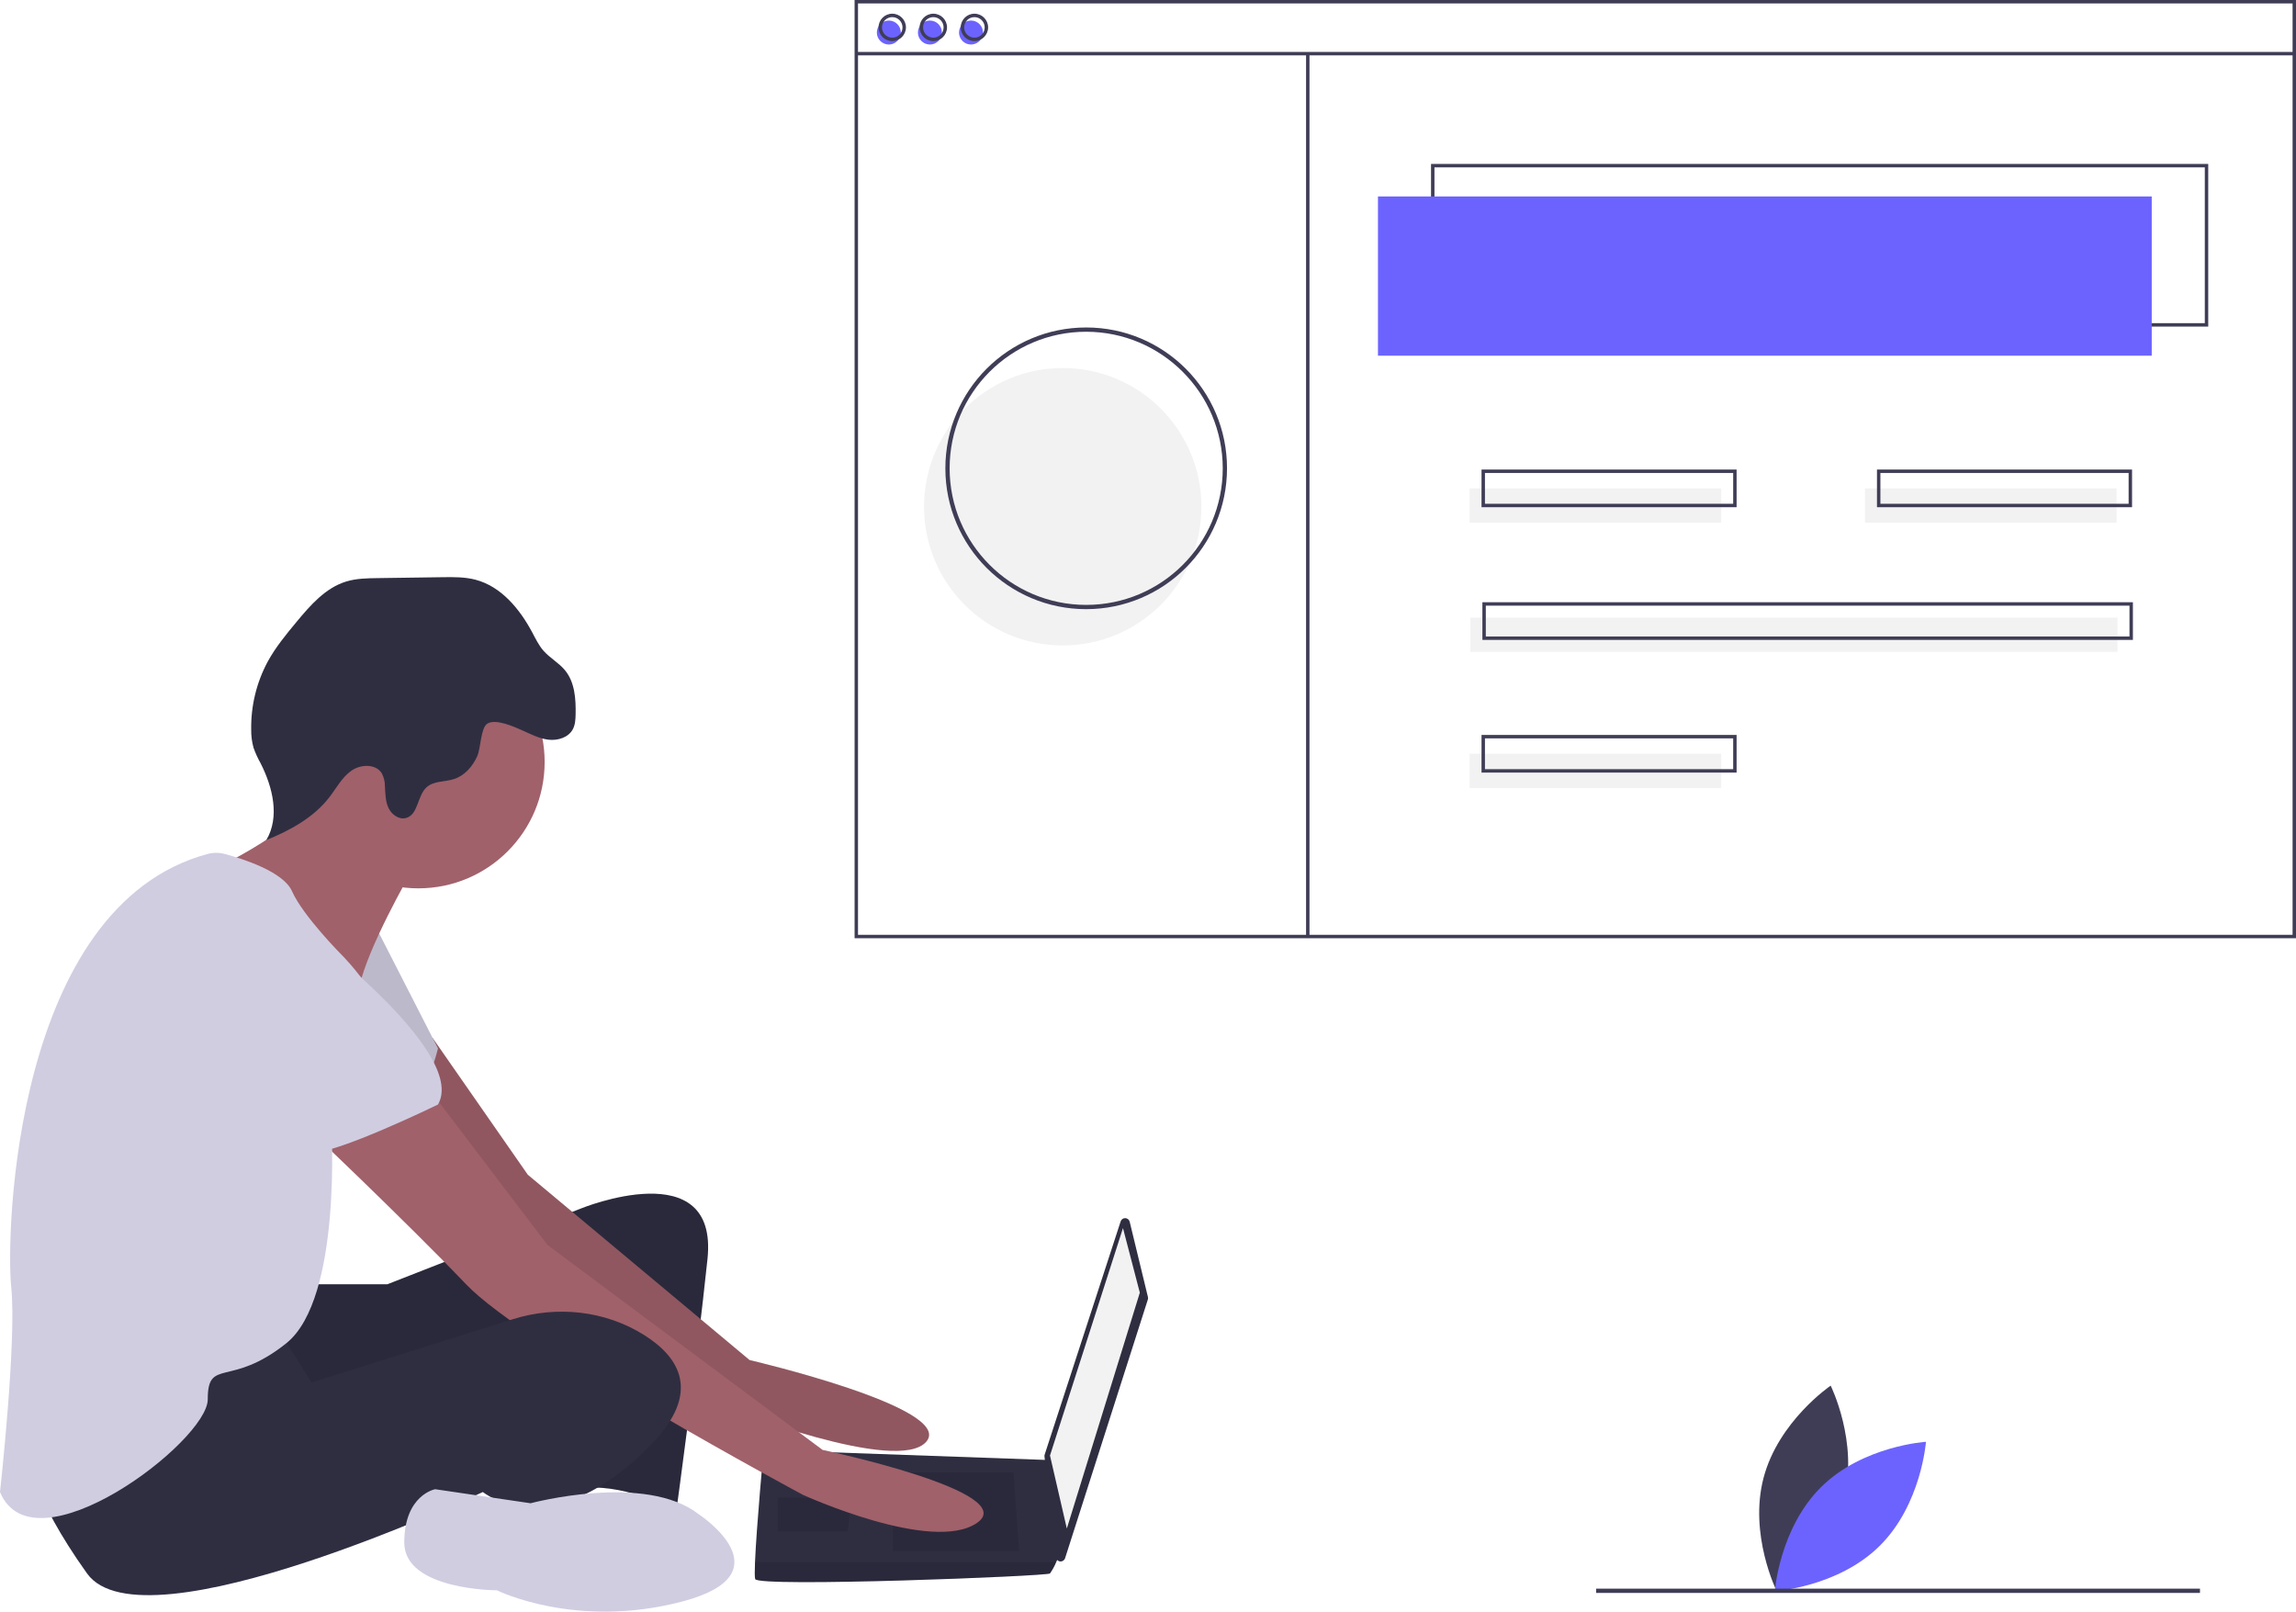
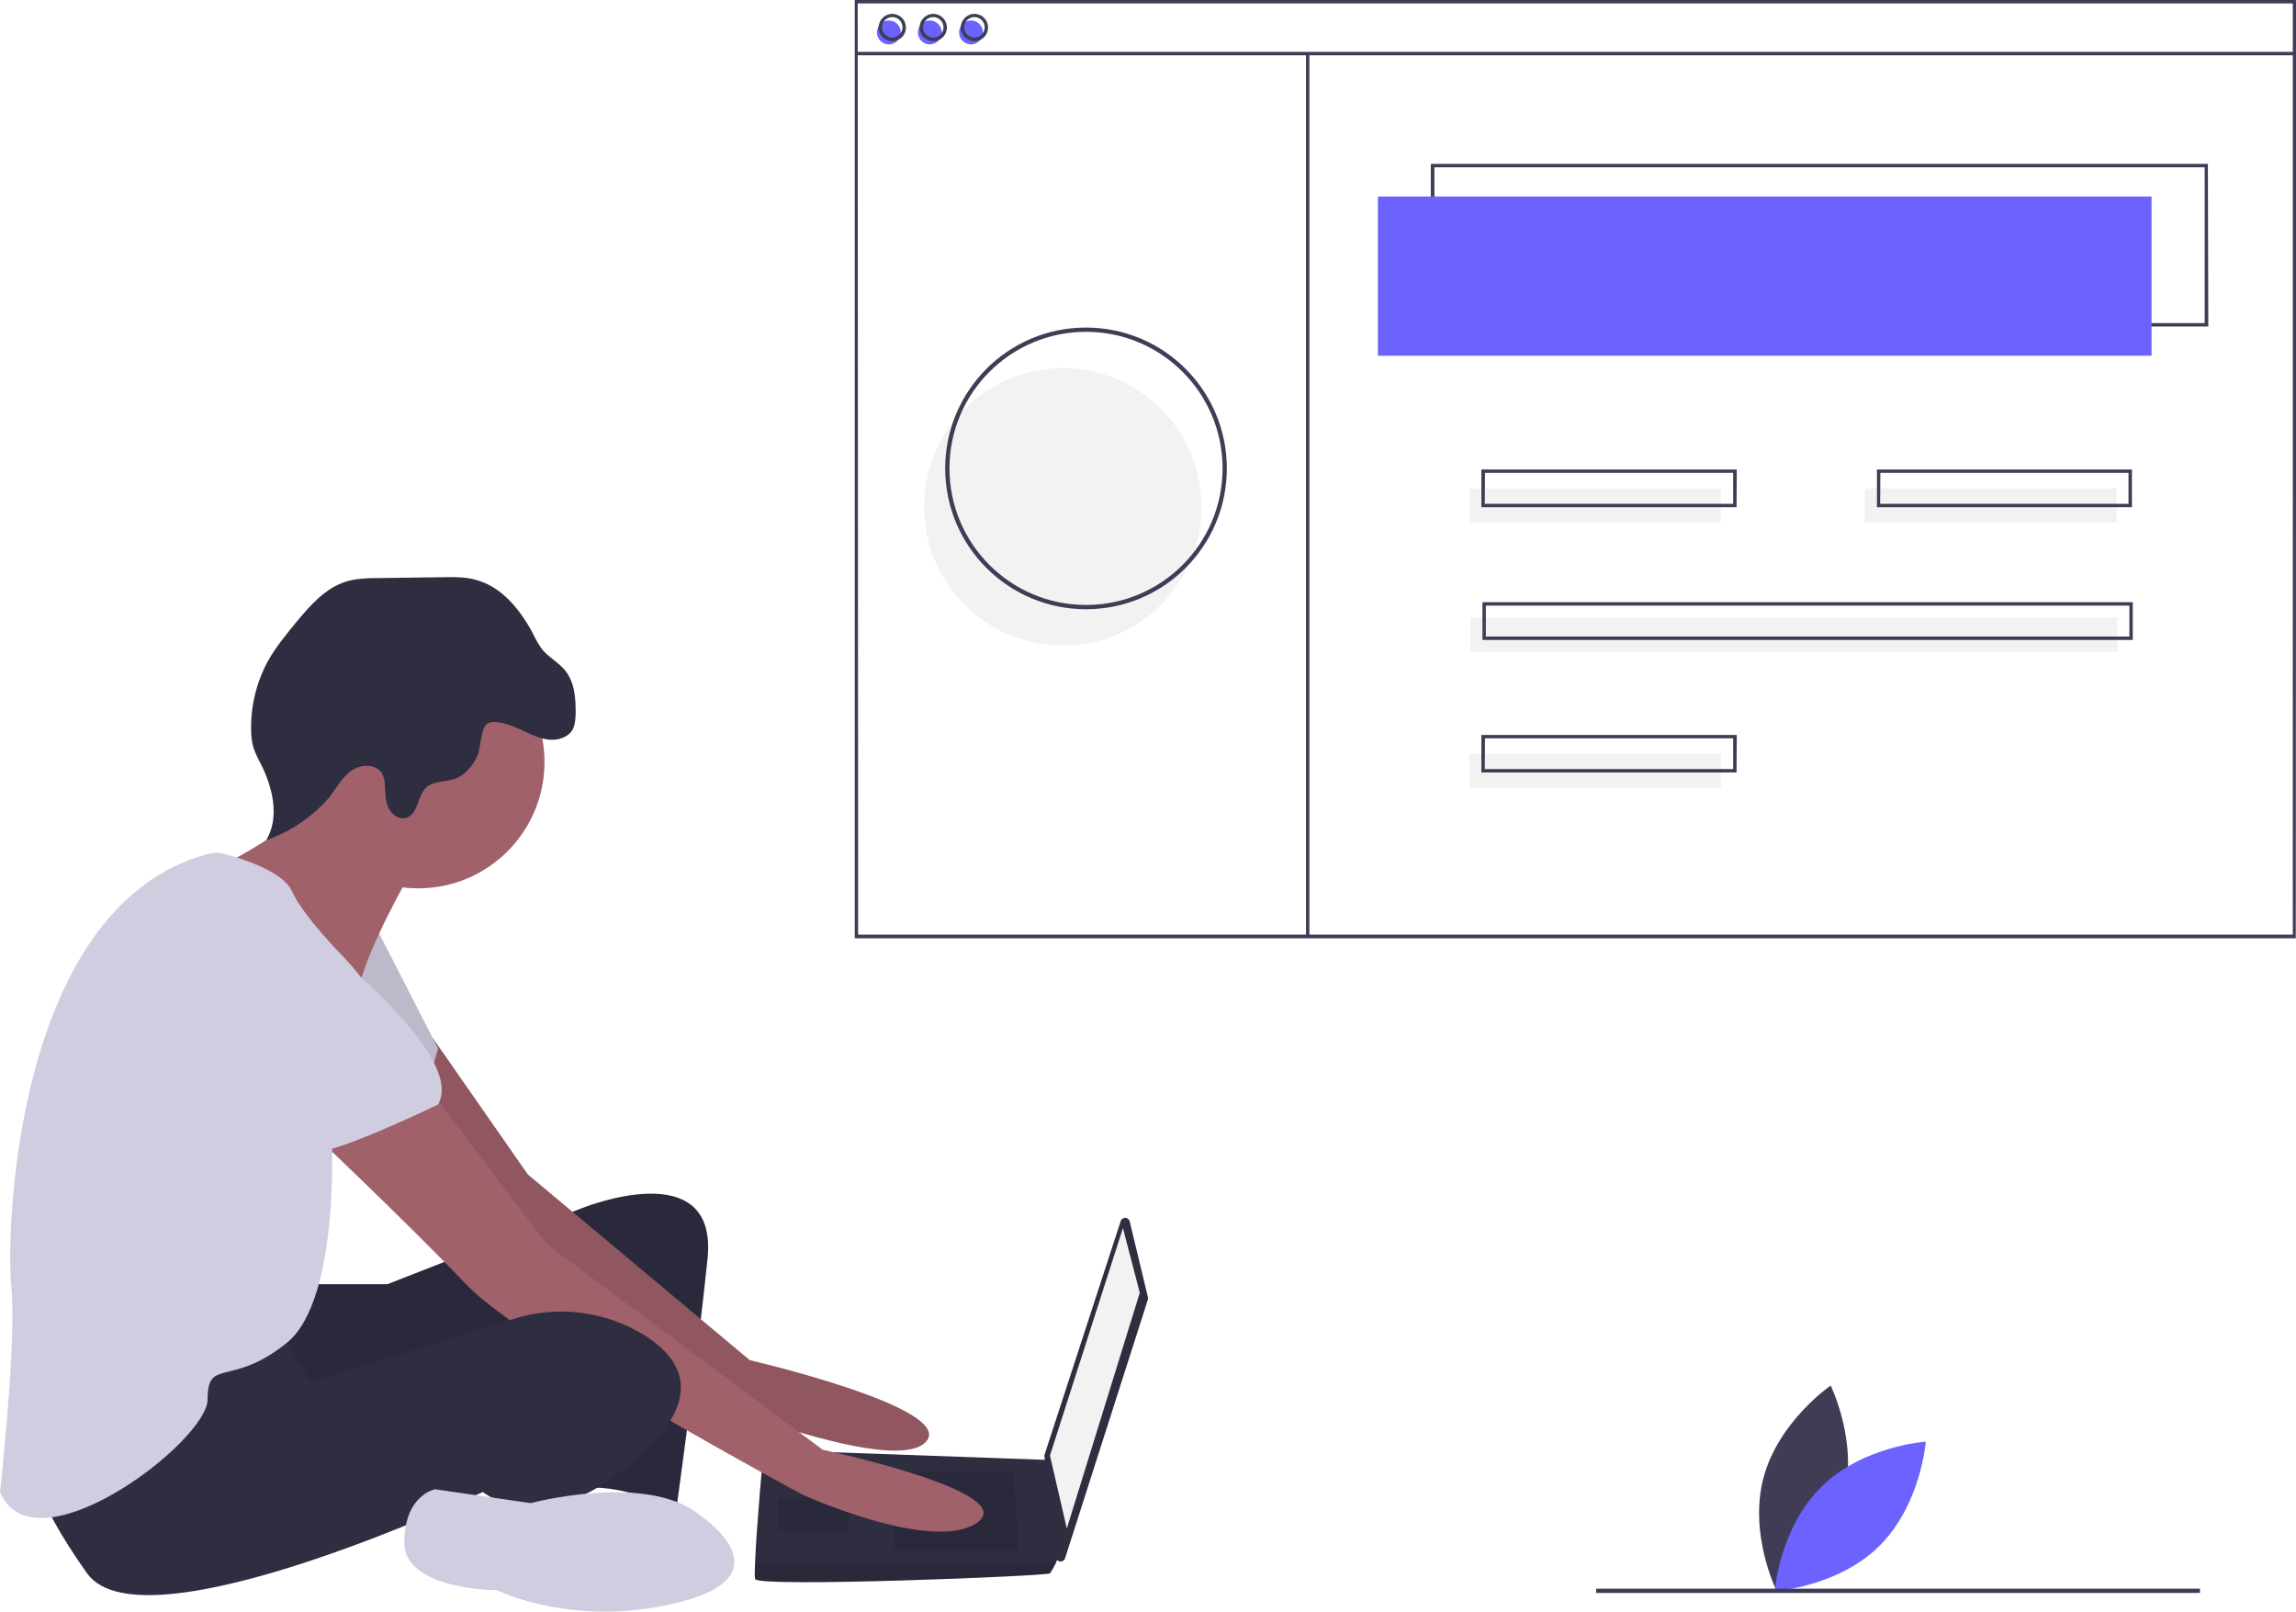
- <svg xmlns="http://www.w3.org/2000/svg" id="ade8c9af-7e2e-4eda-b5c8-b06129257226" data-name="Layer 1" width="1076.064" height="755.228" viewBox="0 0 1076.064 755.228">
-   <path d="M926.114,774.809c-6.985,26.598-31.459,43.22-31.459,43.22s-13.15-26.502-6.166-53.1,31.459-43.22,31.459-43.22S933.098,748.211,926.114,774.809Z" transform="translate(-61.96814 -72.38605)" fill="#3f3d56" />
-   <path d="M915.52,769.183c-19.563,19.327-21.751,48.831-21.751,48.831s29.528-1.831,49.091-21.159,21.751-48.831,21.751-48.831S935.082,749.855,915.52,769.183Z" transform="translate(-61.96814 -72.38605)" fill="#6c63ff" />
-   <path d="M206.702,674.194h36.841l90.788-35.526s64.472-26.315,59.209,23.684-14.473,117.103-14.473,117.103-28.947-13.158-44.736-9.21-5.263-80.262-5.263-80.262-128.945,61.841-140.787,53.946-14.473-63.157-14.473-63.157Z" transform="translate(-61.96814 -72.38605)" fill="#2f2e41" />
-   <path d="M206.702,674.194h36.841l90.788-35.526s64.472-26.315,59.209,23.684-14.473,117.103-14.473,117.103-28.947-13.158-44.736-9.21-5.263-80.262-5.263-80.262-128.945,61.841-140.787,53.946-14.473-63.157-14.473-63.157Z" transform="translate(-61.96814 -72.38605)" opacity="0.1" />
-   <path d="M264.746,558.82l44.586,64.059L413.277,709.72s96.051,22.368,82.893,38.157S402.751,732.088,402.751,732.088s-119.735-86.84-123.682-93.419S231.702,570.249,231.702,570.249Z" transform="translate(-61.96814 -72.38605)" fill="#a0616a" />
-   <path d="M264.746,558.82l44.586,64.059L413.277,709.72s96.051,22.368,82.893,38.157S402.751,732.088,402.751,732.088s-119.735-86.84-123.682-93.419S231.702,570.249,231.702,570.249Z" transform="translate(-61.96814 -72.38605)" opacity="0.1" />
-   <path d="M238.281,507.092l28.947,56.578s-6.579,27.631-17.105,30.263-55.262-34.21-55.262-34.21Z" transform="translate(-61.96814 -72.38605)" fill="#d0cde1" />
-   <path d="M238.281,507.092l28.947,56.578s-6.579,27.631-17.105,30.263-55.262-34.21-55.262-34.21Z" transform="translate(-61.96814 -72.38605)" opacity="0.1" />
-   <path d="M591.419,644.9,599.97,680.172a2.203,2.203,0,0,1-.043,1.19L561.14,802.574a2.203,2.203,0,0,1-4.287-.423l-5.366-47.219a2.203,2.203,0,0,1,.094-.931L587.184,644.737A2.203,2.203,0,0,1,591.419,644.9Z" transform="translate(-61.96814 -72.38605)" fill="#2f2e41" />
-   <polygon points="526.306 575.493 534.2 605.756 499.99 716.28 492.096 682.07 526.306 575.493" fill="#f2f2f2" />
-   <path d="M415.909,812.35c1.316,3.947,136.839-1.316,138.155-2.632a28.561,28.561,0,0,0,2.895-5.263c1.237-2.632,2.368-5.263,2.368-5.263L554.064,756.588l-134.208-4.763s-3.355,36.105-4.039,52.631C415.646,808.626,415.646,811.56,415.909,812.35Z" transform="translate(-61.96814 -72.38605)" fill="#2f2e41" />
-   <polygon points="474.991 689.965 477.622 726.806 418.413 726.806 418.413 689.965 474.991 689.965" opacity="0.1" />
-   <polygon points="398.677 701.806 399.03 701.736 397.361 717.596 364.467 717.596 364.467 701.806 398.677 701.806" opacity="0.1" />
-   <path d="M415.909,812.35c1.316,3.947,136.839-1.316,138.155-2.632a28.561,28.561,0,0,0,2.895-5.263H415.817C415.646,808.626,415.646,811.56,415.909,812.35Z" transform="translate(-61.96814 -72.38605)" opacity="0.1" />
-   <circle cx="196.049" cy="357.076" r="59.209" fill="#a0616a" />
-   <path d="M254.07,482.093s-19.736,34.21-23.684,52.631-59.209-36.841-59.209-36.841l-7.237-19.079s51.973-24.342,48.025-44.078S254.07,482.093,254.07,482.093Z" transform="translate(-61.96814 -72.38605)" fill="#a0616a" />
-   <path d="M264.596,584.722l53.946,71.051,128.945,96.051s93.419,19.736,72.367,34.21-81.577-13.158-81.577-13.158S308.016,703.141,280.385,674.194s-78.946-77.63-78.946-77.63Z" transform="translate(-61.96814 -72.38605)" fill="#a0616a" />
-   <path d="M192.229,695.247,208.018,720.246l94.231-29.646c20.676-6.505,43.348-4.111,61.687,7.442,16.447,10.362,26.973,26.809,3.289,51.15-47.368,48.683-78.946,22.368-78.946,22.368S129.072,846.559,102.757,809.718s-27.631-55.262-27.631-55.262S176.44,691.299,192.229,695.247Z" transform="translate(-61.96814 -72.38605)" fill="#2f2e41" />
-   <path d="M389.593,782.087s42.104,27.631-7.895,40.789-86.84-5.263-86.84-5.263-43.42,0-43.42-22.368,14.473-25,14.473-25l44.736,6.579S364.594,762.351,389.593,782.087Z" transform="translate(-61.96814 -72.38605)" fill="#d0cde1" />
-   <path d="M306.589,414.568c4.03,1.797,8.026,3.923,12.408,4.444s9.371-1.008,11.444-4.903c1.12-2.104,1.248-4.578,1.3-6.961.158-7.225-.364-15.036-4.943-20.627-2.914-3.559-7.167-5.802-10.184-9.274-2.161-2.488-3.599-5.503-5.148-8.411-5.866-11.017-14.551-21.606-26.622-24.782-5.04-1.326-10.328-1.262-15.539-1.188l-30.397.429c-4.919.069-9.914.15-14.623,1.574-9.784,2.958-16.908,11.186-23.432,19.054-4.881,5.887-9.775,11.834-13.439,18.547a65.079,65.079,0,0,0-7.714,31.887,29.833,29.833,0,0,0,1.093,8.437,46.822,46.822,0,0,0,3.316,7.284c5.7,11.197,9.085,25.182,2.665,35.983,11.152-4.555,22.186-10.528,29.542-20.068,3.291-4.267,5.872-9.263,10.258-12.395s11.532-3.403,14.346,1.193a12.857,12.857,0,0,1,1.451,6.022c.206,3.45.2,7.033,1.663,10.164s4.947,5.658,8.273,4.721c5.729-1.614,5.18-10.406,9.593-14.4,3.351-3.033,8.521-2.453,12.826-3.83,5.016-1.604,8.779-5.95,10.924-10.759,1.63-3.656,1.606-13.223,4.691-15.203C294.208,409.022,303.004,412.969,306.589,414.568Z" transform="translate(-61.96814 -72.38605)" fill="#2f2e41" />
-   <path d="M159.24,472.562a15.616,15.616,0,0,1,8.128.021c8.446,2.268,27.38,8.27,31.44,17.405,5.263,11.842,23.684,30.263,23.684,30.263s25,25,19.736,42.104-25,36.841-25,36.841,5.263,81.577-21.052,102.63-36.841,6.579-36.841,26.315S77.757,809.718,61.968,771.561c0,0,7.895-71.051,5.263-96.051C64.638,650.871,68.434,497.145,159.24,472.562Z" transform="translate(-61.96814 -72.38605)" fill="#d0cde1" />
-   <path d="M201.439,505.777s80.262,59.209,65.788,84.209c0,0-48.683,23.684-59.209,22.368s-51.315-47.368-61.841-51.315S130.388,486.04,201.439,505.777Z" transform="translate(-61.96814 -72.38605)" fill="#d0cde1" />
-   <circle cx="498.064" cy="237.458" r="65" fill="#f2f2f2" />
-   <path d="M1096.898,225.427H732.649V149.207H1096.898ZM734.254,223.822h361.039v-73.01H734.254Z" transform="translate(-61.96814 -72.38605)" fill="#3f3d56" />
-   <rect x="645.809" y="92.065" width="362.644" height="74.615" fill="#6c63ff" />
-   <circle cx="416.565" cy="15.244" r="5.616" fill="#6c63ff" />
-   <circle cx="435.82" cy="15.244" r="5.616" fill="#6c63ff" />
-   <circle cx="455.076" cy="15.244" r="5.616" fill="#6c63ff" />
-   <path d="M1138.032,512.052H462.487V72.386h675.545Zm-673.94-1.605h672.336V73.991H464.092Z" transform="translate(-61.96814 -72.38605)" fill="#3f3d56" />
-   <rect x="401.321" y="24.338" width="673.94" height="1.605" fill="#3f3d56" />
-   <path d="M480.138,91.641a6.418,6.418,0,1,1,6.418-6.418A6.426,6.426,0,0,1,480.138,91.641Zm0-11.232a4.814,4.814,0,1,0,4.814,4.814A4.819,4.819,0,0,0,480.138,80.409Z" transform="translate(-61.96814 -72.38605)" fill="#3f3d56" />
-   <path d="M499.393,91.641a6.418,6.418,0,1,1,6.418-6.418A6.426,6.426,0,0,1,499.393,91.641Zm0-11.232a4.814,4.814,0,1,0,4.814,4.814A4.819,4.819,0,0,0,499.393,80.409Z" transform="translate(-61.96814 -72.38605)" fill="#3f3d56" />
-   <path d="M518.649,91.641A6.418,6.418,0,1,1,525.067,85.223,6.426,6.426,0,0,1,518.649,91.641Zm0-11.232a4.814,4.814,0,1,0,4.814,4.814A4.819,4.819,0,0,0,518.649,80.409Z" transform="translate(-61.96814 -72.38605)" fill="#3f3d56" />
-   <rect x="612.109" y="25.14" width="1.605" height="414.346" fill="#3f3d56" />
-   <rect x="688.733" y="228.859" width="117.94" height="16.046" fill="#f2f2f2" />
-   <rect x="874.067" y="228.859" width="117.94" height="16.046" fill="#f2f2f2" />
-   <path d="M875.861,310.07H756.317V292.42H875.861Zm-117.94-1.605H874.257V294.024H757.922Z" transform="translate(-61.96814 -72.38605)" fill="#3f3d56" />
-   <rect x="688.733" y="353.217" width="117.94" height="16.046" fill="#f2f2f2" />
-   <path d="M875.861,434.428H756.317V416.778H875.861Zm-117.94-1.605H874.257V418.382H757.922Z" transform="translate(-61.96814 -72.38605)" fill="#3f3d56" />
-   <rect x="689.134" y="289.433" width="303.273" height="16.046" fill="#f2f2f2" />
-   <path d="M1061.596,372.249H756.718V354.599h304.878ZM758.323,370.645h301.669V356.203H758.323Z" transform="translate(-61.96814 -72.38605)" fill="#3f3d56" />
-   <path d="M1061.195,310.07H941.651V292.42H1061.195Zm-117.94-1.605h116.335V294.024H943.255Z" transform="translate(-61.96814 -72.38605)" fill="#3f3d56" />
-   <path d="M571.032,357.844a66,66,0,1,1,66-66A66.075,66.075,0,0,1,571.032,357.844Zm0-130a64,64,0,1,0,64,64A64.073,64.073,0,0,0,571.032,227.844Z" transform="translate(-61.96814 -72.38605)" fill="#3f3d56" />
-   <rect x="748.064" y="744.458" width="283" height="2" fill="#3f3d56" />
+ <svg xmlns="http://www.w3.org/2000/svg" width="1076.1" height="755.2" data-name="Layer 1">
+   <path fill="#3f3d56" d="M864.1 702.4c-7 26.6-31.4 43.2-31.4 43.2s-13.2-26.5-6.2-53 31.5-43.3 31.5-43.3 13.1 26.5 6.1 53.1z" />
+   <path fill="#6c63ff" d="M853.6 696.8c-19.6 19.3-21.8 48.8-21.8 48.8s29.5-1.8 49-21.1 21.8-48.9 21.8-48.9-29.5 1.9-49 21.2z" />
+   <path fill="#2f2e41" d="M144.7 601.8h36.9l90.8-35.5s64.4-26.3 59.2 23.7S317 707 317 707s-29-13-44.7-9.1-5.3-80.3-5.3-80.3-129 61.8-140.8 54-14.5-63.2-14.5-63.2z" />
+   <path d="M144.7 601.8h36.9l90.8-35.5s64.4-26.3 59.2 23.7S317 707 317 707s-29-13-44.7-9.1-5.3-80.3-5.3-80.3-129 61.8-140.8 54-14.5-63.2-14.5-63.2z" opacity=".1" />
+   <path fill="#a0616a" d="M202.8 486.4l44.6 64 104 87s96 22.3 82.8 38-93.4-15.7-93.4-15.7S221 572.9 217 566.3s-47.4-68.4-47.4-68.4z" />
+   <path d="M202.8 486.4l44.6 64 104 87s96 22.3 82.8 38-93.4-15.7-93.4-15.7S221 572.9 217 566.3s-47.4-68.4-47.4-68.4z" opacity=".1" />
+   <path fill="#d0cde1" d="M176.3 434.7l29 56.6s-6.6 27.6-17.1 30.2-55.3-34.2-55.3-34.2z" />
+   <path d="M176.3 434.7l29 56.6s-6.6 27.6-17.1 30.2-55.3-34.2-55.3-34.2z" opacity=".1" />
+   <path fill="#2f2e41" d="M529.5 572.5l8.5 35.3a2.2 2.2 0 0 1 0 1.2l-38.8 121.2a2.2 2.2 0 0 1-4.3-.4l-5.4-47.3a2.2 2.2 0 0 1 .1-.9l35.6-109.2a2.2 2.2 0 0 1 4.3.1z" />
+   <path fill="#f2f2f2" d="M526.3 575.5l7.9 30.3L500 716.3l-7.9-34.2 34.2-106.6z" />
+   <path fill="#2f2e41" d="M354 740c1.3 4 136.8-1.4 138.1-2.7a28.6 28.6 0 0 0 2.9-5.2l2.4-5.3-5.3-42.6-134.2-4.8s-3.4 36.1-4 52.7c-.2 4.1-.2 7 0 7.9z" />
+   <path d="M475 690l2.6 36.8h-59.2V690H475zM398.7 701.8l.3-.1-1.6 15.9h-32.9v-15.8h34.2zM354 740c1.3 4 136.8-1.4 138.1-2.7a28.6 28.6 0 0 0 2.9-5.2H353.8c-.1 4.1-.1 7 .1 7.9z" opacity=".1" />
+   <circle cx="196" cy="357.1" r="59.2" fill="#a0616a" />
+   <path fill="#a0616a" d="M192.1 409.7s-19.7 34.2-23.7 52.6-59.2-36.8-59.2-36.8l-7.2-19s52-24.4 48-44.2 42.1 47.4 42.1 47.4zM202.6 512.3l54 71 129 96.1s93.3 19.8 72.3 34.2-81.6-13.1-81.6-13.1-130.3-69.7-157.9-98.7-79-77.6-79-77.6z" />
+   <path fill="#2f2e41" d="M130.3 622.9l15.7 25 94.3-29.7a74 74 0 0 1 61.7 7.5c16.4 10.3 27 26.8 3.3 51.1-47.4 48.7-79 22.4-79 22.4s-159.2 75-185.5 38.1-27.6-55.2-27.6-55.2 101.3-63.2 117-59.2z" />
+   <path fill="#d0cde1" d="M327.6 709.7s42.1 27.6-7.9 40.8-86.8-5.3-86.8-5.3-43.4 0-43.4-22.3 14.4-25 14.4-25l44.8 6.5s54-14.4 79 5.3z" />
+   <path fill="#2f2e41" d="M244.6 342.2c4 1.8 8 3.9 12.4 4.4s9.4-1 11.5-4.9c1-2 1.2-4.6 1.3-7 .1-7.2-.4-15-5-20.6-2.9-3.5-7.1-5.8-10.2-9.2-2.1-2.5-3.6-5.5-5.1-8.5-5.9-11-14.6-21.6-26.6-24.7-5-1.4-10.4-1.3-15.6-1.2l-30.4.4c-4.9 0-9.9.2-14.6 1.6-9.8 3-16.9 11.2-23.4 19-4.9 6-9.8 11.9-13.5 18.6a65 65 0 0 0-7.7 31.9 29.8 29.8 0 0 0 1.1 8.4 46.8 46.8 0 0 0 3.3 7.3c5.7 11.2 9.1 25.2 2.7 36a69.1 69.1 0 0 0 29.5-20c3.3-4.4 6-9.4 10.3-12.5s11.5-3.4 14.4 1.2a12.9 12.9 0 0 1 1.4 6c.2 3.5.2 7 1.7 10.2s5 5.6 8.2 4.7c5.8-1.6 5.2-10.4 9.6-14.4 3.4-3 8.6-2.4 12.9-3.8 5-1.6 8.7-6 10.9-10.8 1.6-3.6 1.6-13.2 4.7-15.2 3.8-2.5 12.6 1.5 16.2 3z" />
+   <path fill="#d0cde1" d="M97.3 400.2a15.6 15.6 0 0 1 8.1 0c8.4 2.3 27.4 8.3 31.4 17.4 5.3 11.8 23.7 30.3 23.7 30.3s25 25 19.8 42-25 37-25 37 5.2 81.5-21 102.5-37 6.6-37 26.4S15.9 737.3 0 699.2c0 0 7.9-71 5.3-96-2.6-24.7 1.2-178.4 92-203z" />
+   <path fill="#d0cde1" d="M139.5 433.4s80.2 59.2 65.8 84.2c0 0-48.7 23.7-59.3 22.4s-51.3-47.4-61.8-51.3-15.8-75 55.3-55.3z" />
+   <circle cx="498.1" cy="237.5" r="65" fill="#f2f2f2" />
+   <path fill="#3f3d56" d="M1035 153H670.6V76.8h364.2zm-362.7-1.6h361v-73h-361z" />
+   <path fill="#6c63ff" d="M645.8 92.1h362.6v74.6H645.8z" />
+   <circle cx="416.6" cy="15.2" r="5.6" fill="#6c63ff" />
+   <circle cx="435.8" cy="15.2" r="5.6" fill="#6c63ff" />
+   <circle cx="455.1" cy="15.2" r="5.6" fill="#6c63ff" />
+   <path fill="#3f3d56" d="M1076 439.7H400.6V0h675.6zM402.2 438h672.4V1.6H402z" />
+   <path fill="#3f3d56" d="M401.3 24.3h673.9v1.6H401.3zM418.2 19.3a6.4 6.4 0 1 1 6.4-6.5 6.4 6.4 0 0 1-6.4 6.5zm0-11.3a4.8 4.8 0 1 0 4.8 4.8 4.8 4.8 0 0 0-4.8-4.8zM437.4 19.3a6.4 6.4 0 1 1 6.4-6.5 6.4 6.4 0 0 1-6.4 6.5zm0-11.3a4.8 4.8 0 1 0 4.8 4.8 4.8 4.8 0 0 0-4.8-4.8zM456.7 19.3a6.4 6.4 0 1 1 6.4-6.5 6.4 6.4 0 0 1-6.4 6.5zm0-11.3a4.8 4.8 0 1 0 4.8 4.8 4.8 4.8 0 0 0-4.8-4.8z" />
+   <path fill="#3f3d56" d="M612.1 25.1h1.6v414.3h-1.6z" />
+   <path fill="#f2f2f2" d="M688.7 228.9h117.9v16H688.7zM874.1 228.9H992v16H874.1z" />
+   <path fill="#3f3d56" d="M813.9 237.7H694.3V220H814zm-118-1.6h116.4v-14.5H696z" />
+   <path fill="#f2f2f2" d="M688.7 353.2h117.9v16H688.7z" />
+   <path fill="#3f3d56" d="M813.9 362H694.3v-17.6H814zm-118-1.6h116.4V346H696z" />
+   <path fill="#f2f2f2" d="M689.1 289.4h303.3v16H689.1z" />
+   <path fill="#3f3d56" d="M999.6 299.9H694.8v-17.7h304.8zm-303.2-1.6H998v-14.5H696.4zM999.2 237.7H879.7V220h119.5zm-118-1.6h116.4v-14.5H881.3zM509 285.5a66 66 0 1 1 66-66 66 66 0 0 1-66 66zm0-130a64 64 0 1 0 64 64 64 64 0 0 0-64-64zM748.1 744.5h283v2h-283z" />
</svg>
